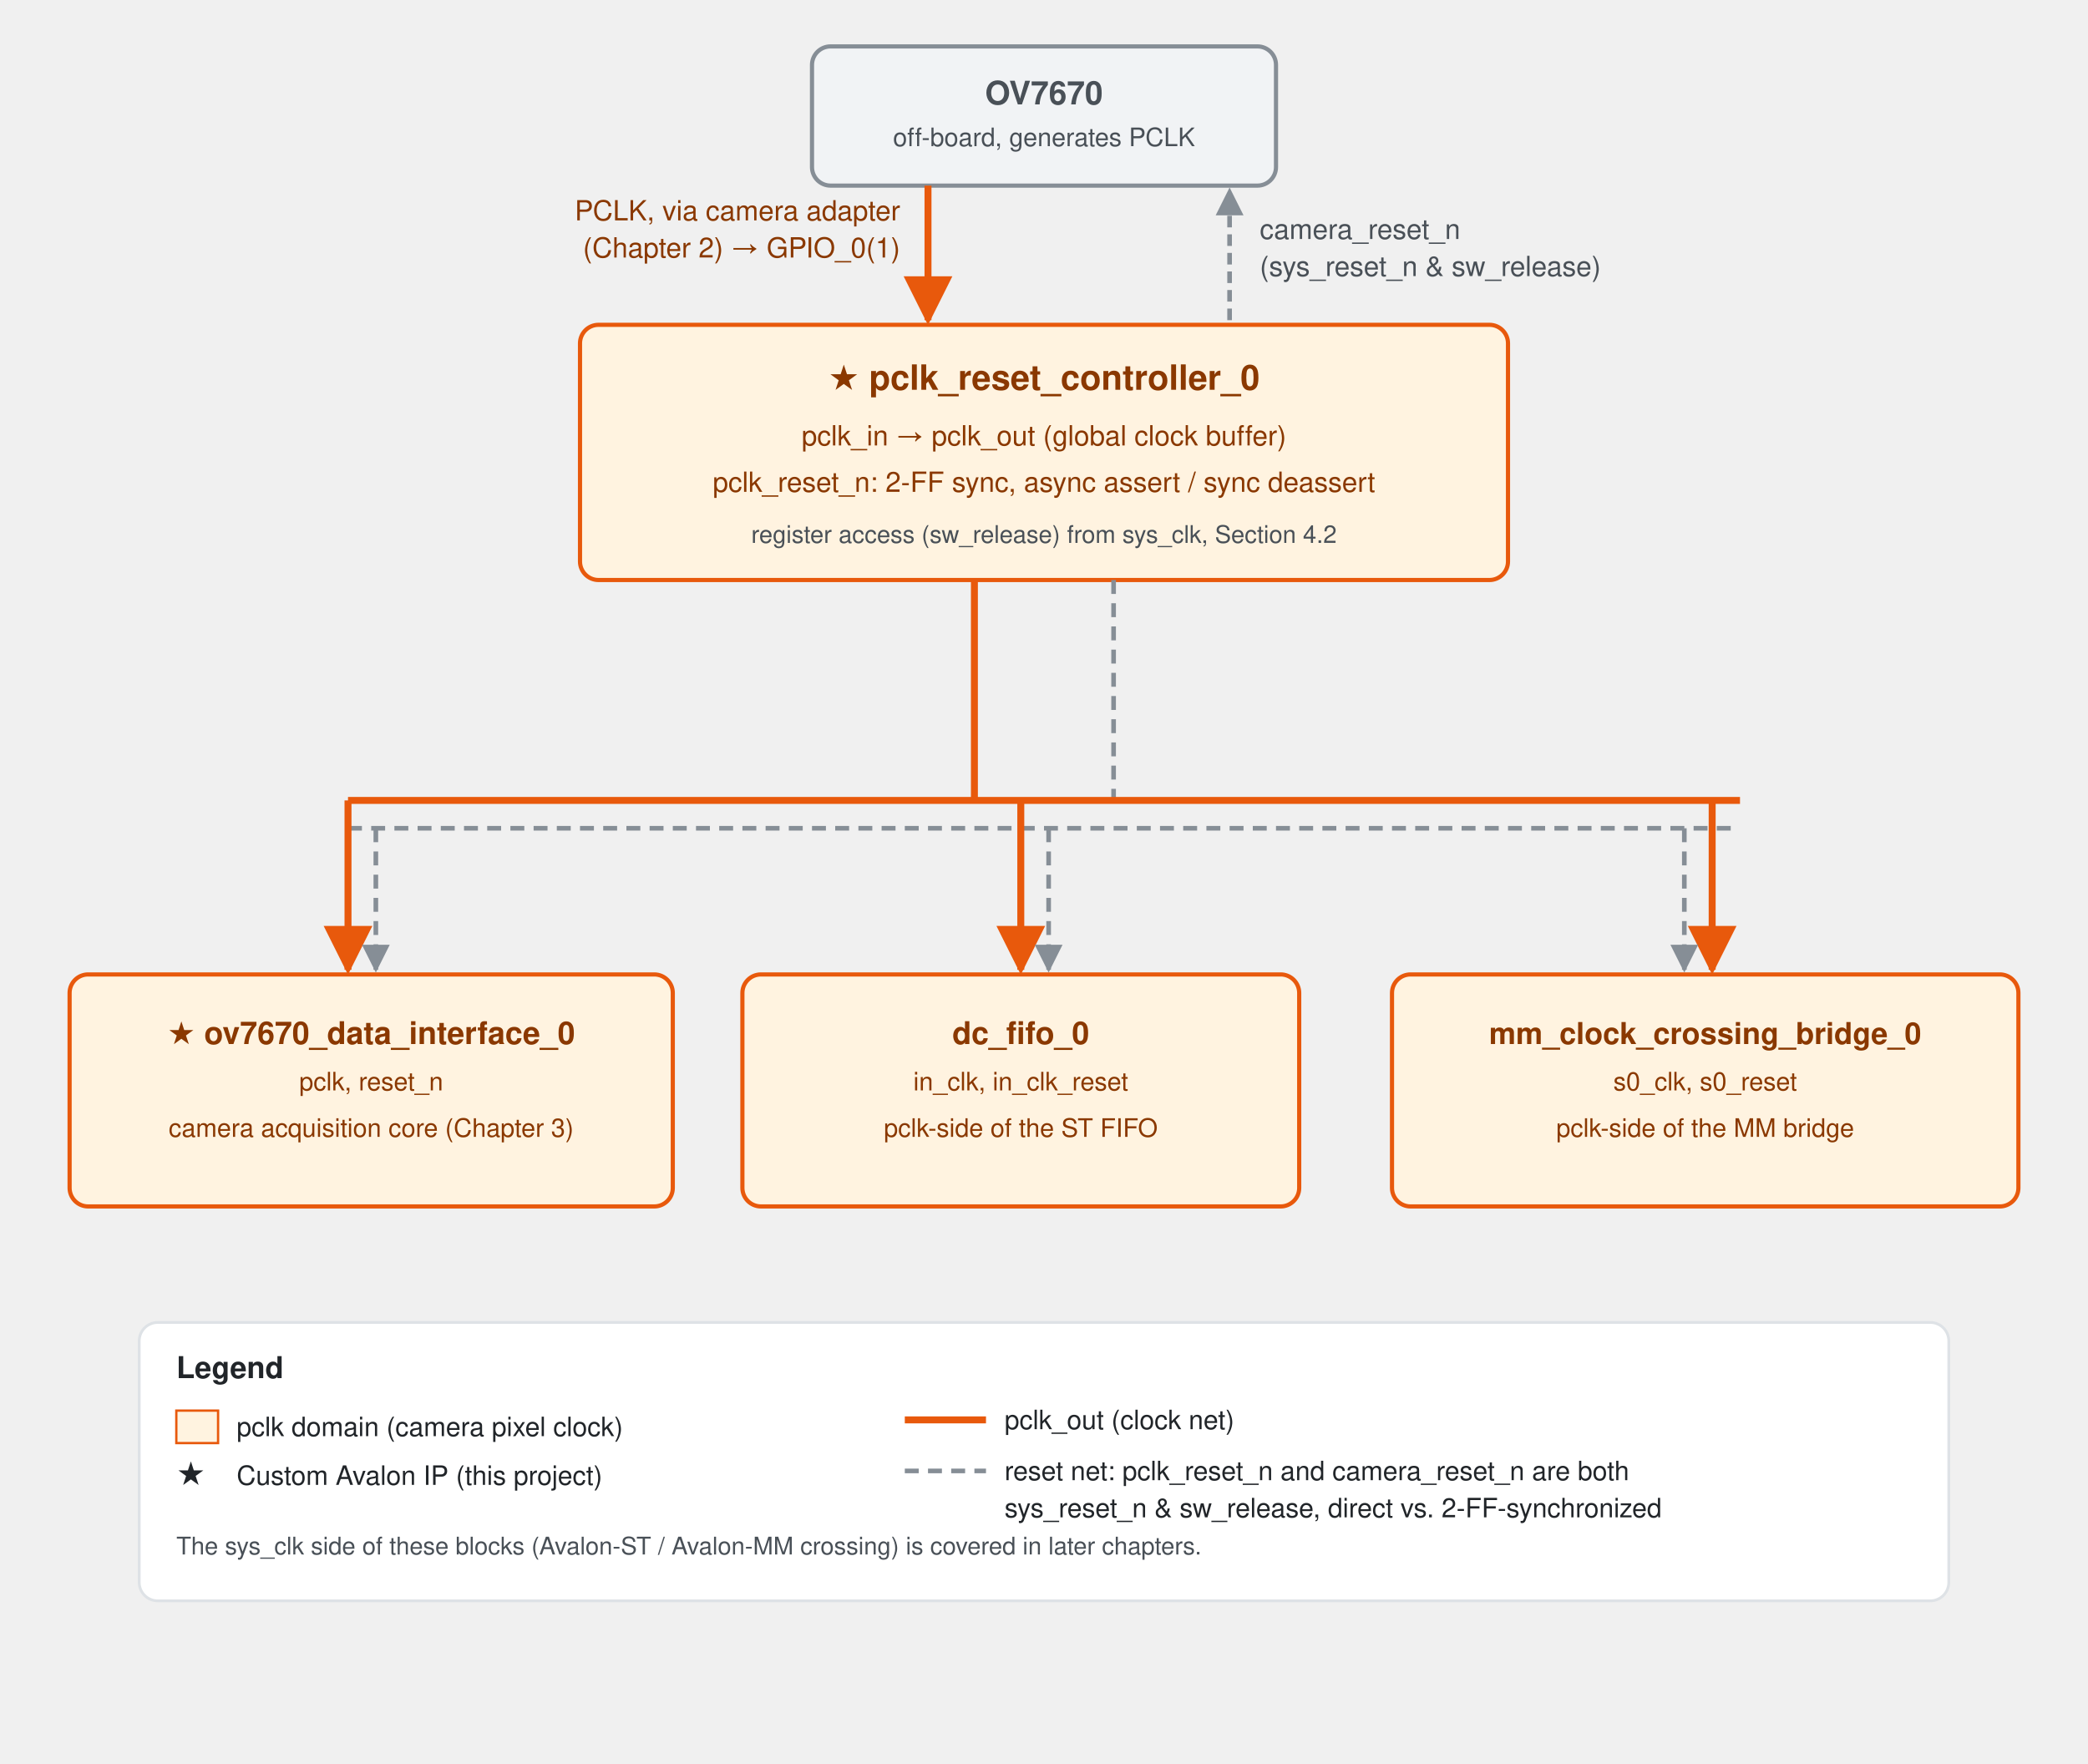
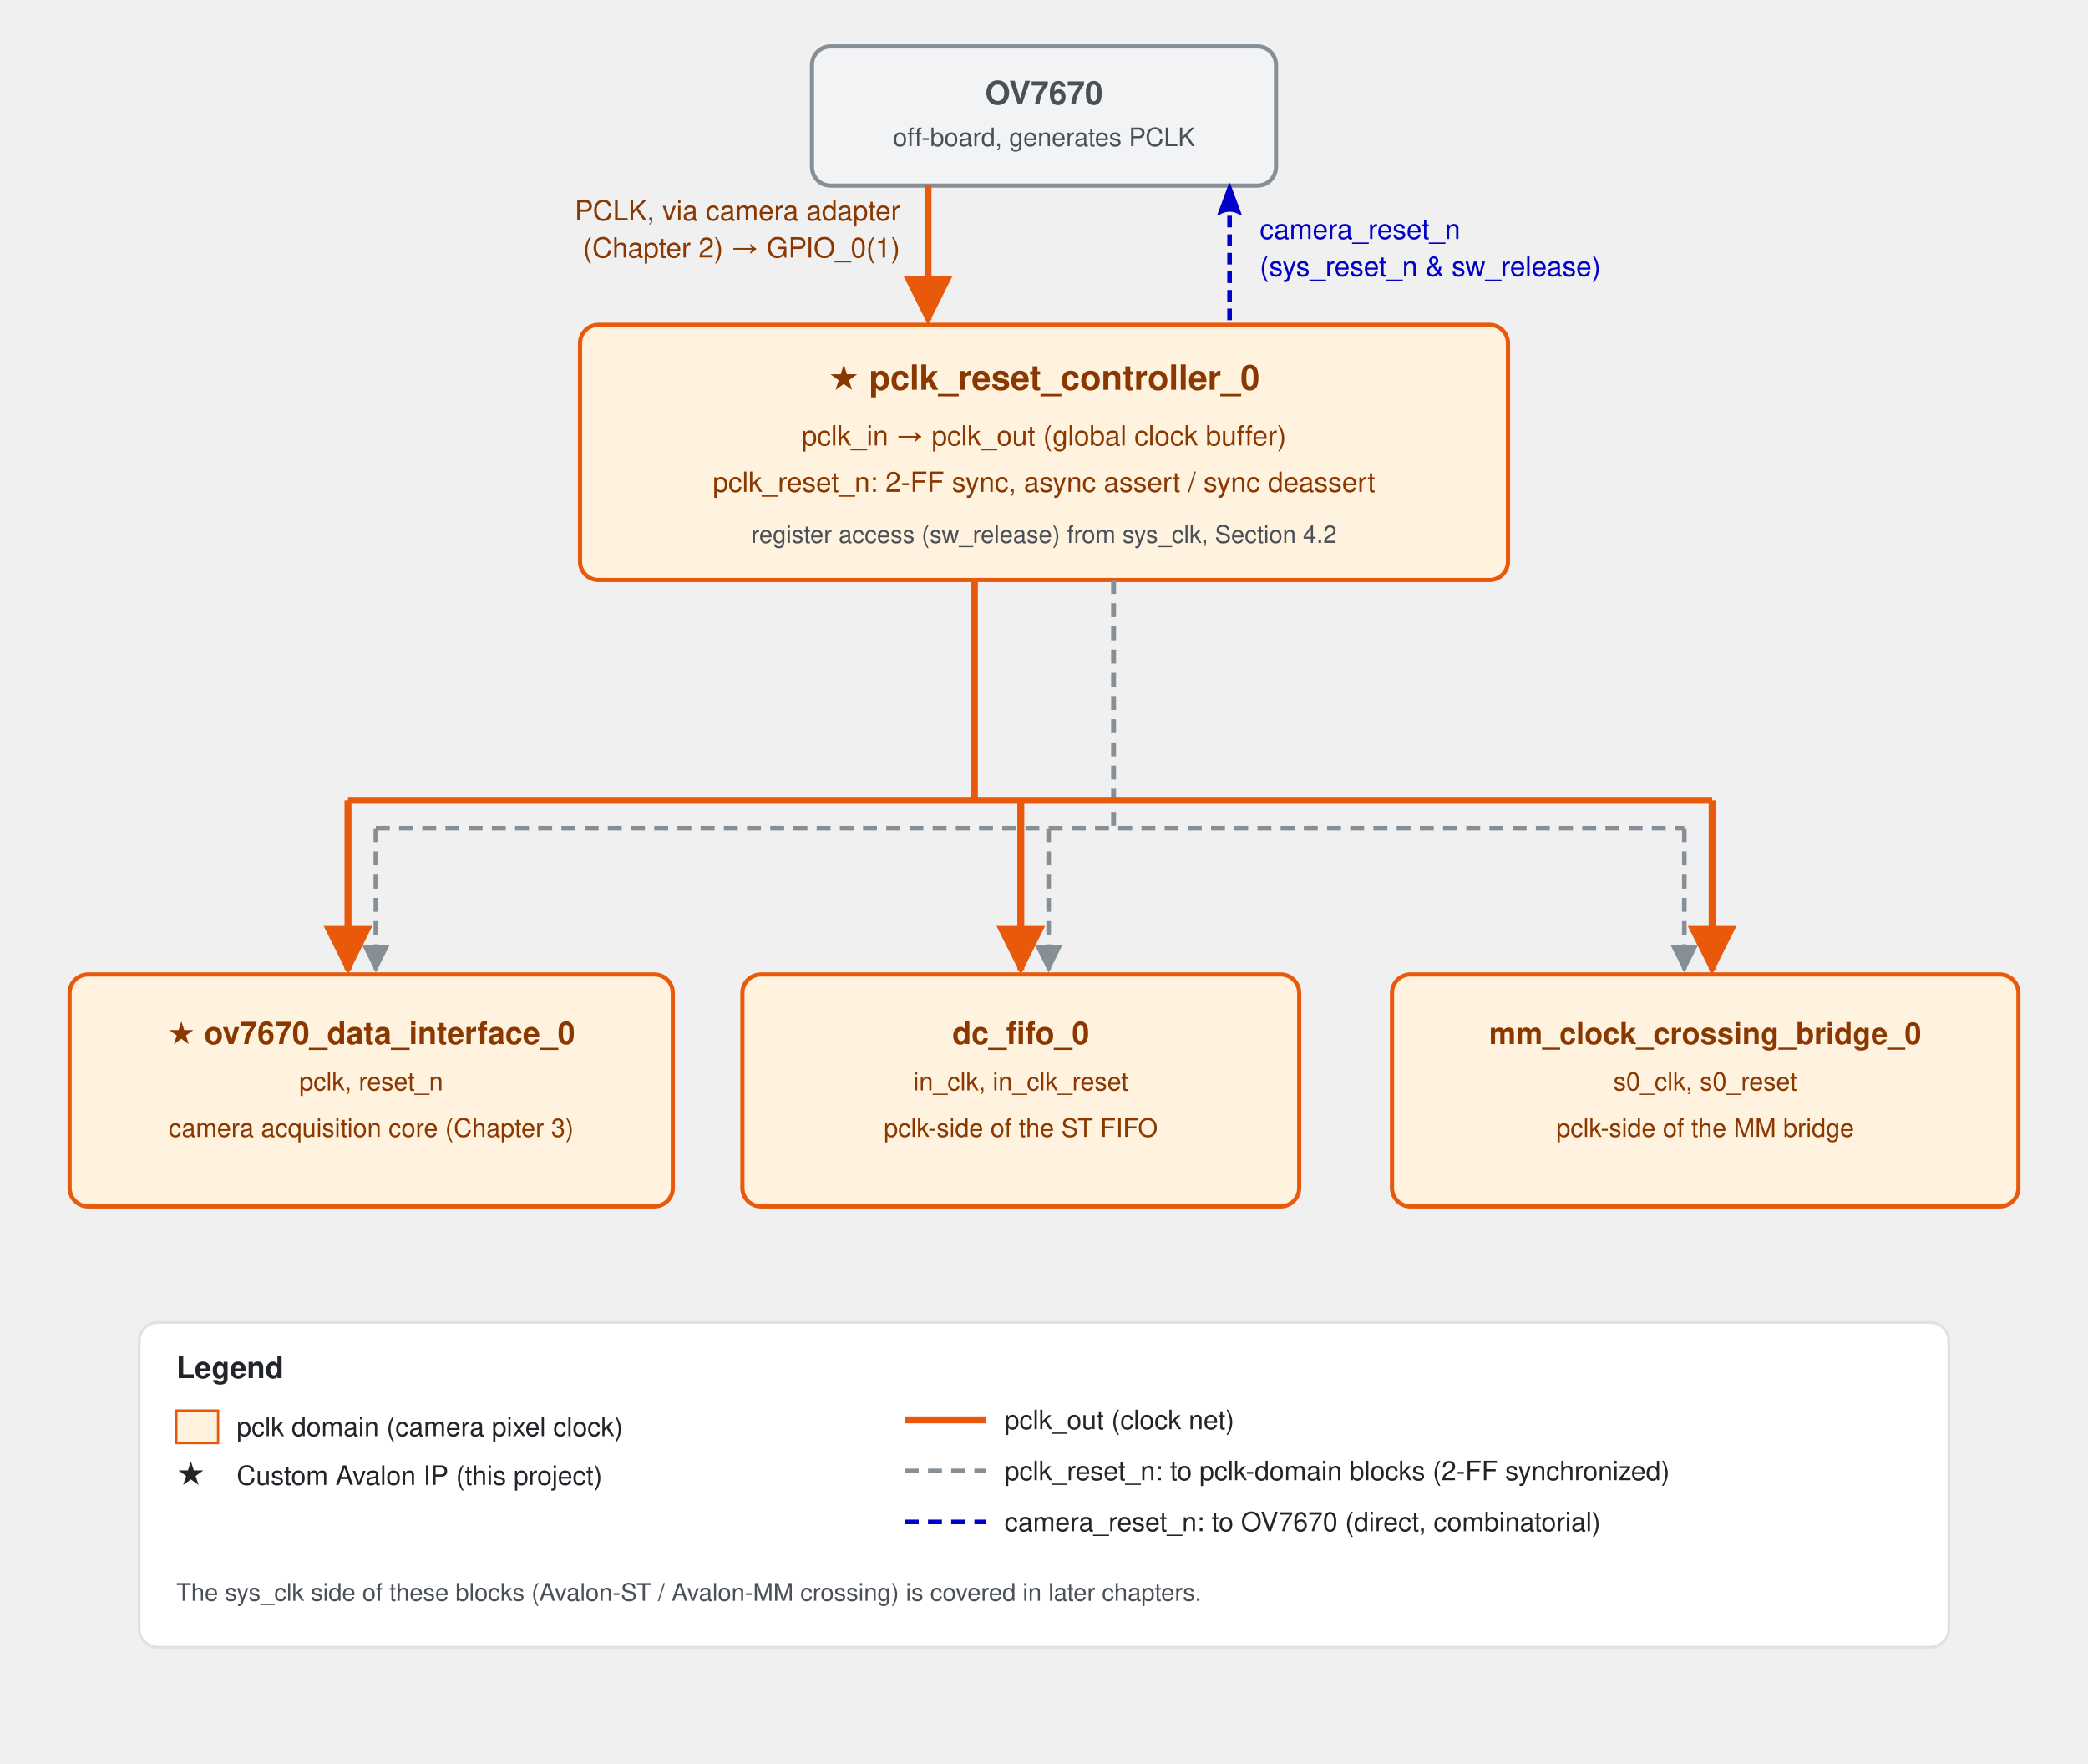
- <svg xmlns="http://www.w3.org/2000/svg" viewBox="0 0 900 760" font-family="Helvetica, Arial, sans-serif">
-   <defs>
+ <svg xmlns="http://www.w3.org/2000/svg" viewBox="0 0 900 760" font-family="Helvetica, Arial, sans-serif" version="1.1" id="svg111">
+   <defs id="defs11">
+     <marker style="overflow:visible;" id="Arrow2Mend" refX="0.0" refY="0.0" orient="auto">
+       <path transform="scale(0.6) rotate(180) translate(0,0)" d="M 8.719,4.034 L -2.207,0.016 L 8.719,-4.002 C 6.973,-1.63 6.983,1.616 8.719,4.034 z " style="stroke:context-stroke;fill-rule:evenodd;fill:context-stroke;stroke-width:0.625;stroke-linejoin:round;" id="path4407" />
+     </marker>
+     <marker style="overflow:visible" id="Arrow1Lstart" refX="0.0" refY="0.0" orient="auto">
+       <path transform="scale(0.8) translate(12.5,0)" style="fill-rule:evenodd;fill:context-stroke;stroke:context-stroke;stroke-width:1.0pt" d="M 0.0,0.0 L 5.0,-5.0 L -12.5,0.0 L 5.0,5.0 L 0.0,0.0 z " id="path4380" />
+     </marker>
    <marker id="arrowPclk" viewBox="0 0 10 10" refX="9" refY="5" markerWidth="7" markerHeight="7" orient="auto-start-reverse">
-       <path d="M0,0 L10,5 L0,10 z" fill="#e8590c" />
+       <path d="M0,0 L10,5 L0,10 z" fill="#e8590c" id="path2" />
    </marker>
    <marker id="arrowReset" viewBox="0 0 10 10" refX="9" refY="5" markerWidth="7" markerHeight="7" orient="auto-start-reverse">
-       <path d="M0,0 L10,5 L0,10 z" fill="#c92a2a" />
+       <path d="M0,0 L10,5 L0,10 z" fill="#c92a2a" id="path5" />
    </marker>
    <marker id="arrowGray" viewBox="0 0 10 10" refX="9" refY="5" markerWidth="6" markerHeight="6" orient="auto-start-reverse">
-       <path d="M0,0 L10,5 L0,10 z" fill="#868e96" />
+       <path d="M0,0 L10,5 L0,10 z" fill="#868e96" id="path8" />
    </marker>
  </defs>
-   <rect x="350" y="20" width="200" height="60" rx="8" fill="#f1f3f5" stroke="#868e96" stroke-width="1.8" />
-   <text x="450" y="45" font-size="14" font-weight="bold" fill="#495057" text-anchor="middle">OV7670</text>
-   <text x="450" y="63" font-size="11" fill="#495057" text-anchor="middle">off-board, generates PCLK</text>
-   <line x1="400" y1="80" x2="400" y2="138" stroke="#e8590c" stroke-width="3" marker-end="url(#arrowPclk)" />
-   <text x="388" y="95" font-size="12" fill="#8a3800" text-anchor="end">PCLK, via camera adapter</text>
-   <text x="388" y="111" font-size="12" fill="#8a3800" text-anchor="end">(Chapter 2) → GPIO_0(1)</text>
-   <line x1="530" y1="138" x2="530" y2="82" stroke="#868e96" stroke-width="2" stroke-dasharray="5 3" marker-end="url(#arrowGray)" />
-   <text x="543" y="103" font-size="12" fill="#495057">camera_reset_n</text>
-   <text x="543" y="119" font-size="12" fill="#495057">(sys_reset_n &amp; sw_release)</text>
-   <rect x="250" y="140" width="400" height="110" rx="8" fill="#fff3e0" stroke="#e8590c" stroke-width="1.8" />
-   <text x="450" y="168" font-size="15" font-weight="bold" fill="#8a3800" text-anchor="middle">★ pclk_reset_controller_0</text>
-   <text x="450" y="192" font-size="12" fill="#8a3800" text-anchor="middle">pclk_in → pclk_out (global clock buffer)</text>
-   <text x="450" y="212" font-size="12" fill="#8a3800" text-anchor="middle">pclk_reset_n: 2-FF sync, async assert / sync deassert</text>
-   <text x="450" y="234" font-size="10.5" fill="#495057" text-anchor="middle">register access (sw_release) from sys_clk, Section 4.2</text>
-   <line x1="420" y1="250" x2="420" y2="345" stroke="#e8590c" stroke-width="3" />
-   <line x1="480" y1="250" x2="480" y2="345" stroke="#868e96" stroke-width="2" stroke-dasharray="6 4" />
-   <line x1="150" y1="345" x2="750" y2="345" stroke="#e8590c" stroke-width="3" />
-   <line x1="150" y1="357" x2="750" y2="357" stroke="#868e96" stroke-width="2" stroke-dasharray="6 4" />
-   <line x1="150" y1="345" x2="150" y2="418" stroke="#e8590c" stroke-width="3" marker-end="url(#arrowPclk)" />
-   <line x1="162" y1="357" x2="162" y2="418" stroke="#868e96" stroke-width="2" stroke-dasharray="6 4" marker-end="url(#arrowGray)" />
-   <line x1="440" y1="345" x2="440" y2="418" stroke="#e8590c" stroke-width="3" marker-end="url(#arrowPclk)" />
-   <line x1="452" y1="357" x2="452" y2="418" stroke="#868e96" stroke-width="2" stroke-dasharray="6 4" marker-end="url(#arrowGray)" />
-   <line x1="738" y1="345" x2="738" y2="418" stroke="#e8590c" stroke-width="3" marker-end="url(#arrowPclk)" />
-   <line x1="726" y1="357" x2="726" y2="418" stroke="#868e96" stroke-width="2" stroke-dasharray="6 4" marker-end="url(#arrowGray)" />
-   <rect x="30" y="420" width="260" height="100" rx="8" fill="#fff3e0" stroke="#e8590c" stroke-width="1.8" />
-   <text x="160" y="450" font-size="13.5" font-weight="bold" fill="#8a3800" text-anchor="middle">★ ov7670_data_interface_0</text>
-   <text x="160" y="470" font-size="11" fill="#8a3800" text-anchor="middle">pclk, reset_n</text>
-   <text x="160" y="490" font-size="11" fill="#8a3800" text-anchor="middle">camera acquisition core (Chapter 3)</text>
-   <rect x="320" y="420" width="240" height="100" rx="8" fill="#fff3e0" stroke="#e8590c" stroke-width="1.8" />
-   <text x="440" y="450" font-size="13.5" font-weight="bold" fill="#8a3800" text-anchor="middle">dc_fifo_0</text>
-   <text x="440" y="470" font-size="11" fill="#8a3800" text-anchor="middle">in_clk, in_clk_reset</text>
-   <text x="440" y="490" font-size="11" fill="#8a3800" text-anchor="middle">pclk-side of the ST FIFO</text>
-   <rect x="600" y="420" width="270" height="100" rx="8" fill="#fff3e0" stroke="#e8590c" stroke-width="1.8" />
-   <text x="735" y="450" font-size="13" font-weight="bold" fill="#8a3800" text-anchor="middle">mm_clock_crossing_bridge_0</text>
-   <text x="735" y="470" font-size="11" fill="#8a3800" text-anchor="middle">s0_clk, s0_reset</text>
-   <text x="735" y="490" font-size="11" fill="#8a3800" text-anchor="middle">pclk-side of the MM bridge</text>
-   <g transform="translate(60,570)">
-     <rect x="0" y="0" width="780" height="120" rx="8" fill="#ffffff" stroke="#dee2e6" stroke-width="1.2" />
-     <text x="16" y="24" font-size="13" font-weight="bold" fill="#212529">Legend</text>
-     <rect x="16" y="38" width="18" height="14" fill="#fff3e0" stroke="#e8590c" />
-     <text x="42" y="49" font-size="11.5" fill="#212529">pclk domain (camera pixel clock)</text>
-     <text x="16" y="70" font-size="14" fill="#212529">★</text>
-     <text x="42" y="70" font-size="11.5" fill="#212529">Custom Avalon IP (this project)</text>
-     <line x1="330" y1="42" x2="365" y2="42" stroke="#e8590c" stroke-width="3" />
-     <text x="373" y="46" font-size="11.5" fill="#212529">pclk_out (clock net)</text>
-     <line x1="330" y1="64" x2="365" y2="64" stroke="#868e96" stroke-width="2" stroke-dasharray="6 4" />
-     <text x="373" y="68" font-size="11.5" fill="#212529">reset net: pclk_reset_n and camera_reset_n are both</text>
-     <text x="373" y="84" font-size="11.5" fill="#212529">sys_reset_n &amp; sw_release, direct vs. 2-FF-synchronized</text>
-     <text x="16" y="100" font-size="10.5" fill="#495057">The sys_clk side of these blocks (Avalon-ST / Avalon-MM crossing) is covered in later chapters.</text>
+   <rect x="350" y="20" width="200" height="60" rx="8" fill="#f1f3f5" stroke="#868e96" stroke-width="1.8" id="rect13" />
+   <text x="450" y="45" font-size="14" font-weight="bold" fill="#495057" text-anchor="middle" id="text15">OV7670</text>
+   <text x="450" y="63" font-size="11" fill="#495057" text-anchor="middle" id="text17">off-board, generates PCLK</text>
+   <line x1="400" y1="80" x2="400" y2="138" stroke="#e8590c" stroke-width="3" marker-end="url(#arrowPclk)" id="line19" />
+   <text x="388" y="95" font-size="12" fill="#8a3800" text-anchor="end" id="text21">PCLK, via camera adapter</text>
+   <text x="388" y="111" font-size="12" fill="#8a3800" text-anchor="end" id="text23">(Chapter 2) → GPIO_0(1)</text>
+   <line x1="530" y1="138" x2="530" y2="82" stroke="#868e96" stroke-width="2" stroke-dasharray="5 3" marker-end="url(#arrowGray)" id="line25" style="stroke:#0000c8;stroke-opacity:1;fill:none;fill-opacity:1;marker-end:url(#Arrow2Mend)" />
+   <text x="543" y="103" font-size="12" fill="#495057" id="text27" style="fill:#0000c8;fill-opacity:1">camera_reset_n</text>
+   <text x="543" y="119" font-size="12" fill="#495057" id="text29" style="fill:#0000c8;fill-opacity:1">(sys_reset_n &amp; sw_release)</text>
+   <rect x="250" y="140" width="400" height="110" rx="8" fill="#fff3e0" stroke="#e8590c" stroke-width="1.8" id="rect31" />
+   <text x="450" y="168" font-size="15" font-weight="bold" fill="#8a3800" text-anchor="middle" id="text33">★ pclk_reset_controller_0</text>
+   <text x="450" y="192" font-size="12" fill="#8a3800" text-anchor="middle" id="text35">pclk_in → pclk_out (global clock buffer)</text>
+   <text x="450" y="212" font-size="12" fill="#8a3800" text-anchor="middle" id="text37">pclk_reset_n: 2-FF sync, async assert / sync deassert</text>
+   <text x="450" y="234" font-size="10.5" fill="#495057" text-anchor="middle" id="text39">register access (sw_release) from sys_clk, Section 4.2</text>
+   <line x1="420" y1="250" x2="420" y2="345" stroke="#e8590c" stroke-width="3" id="line41" />
+   <line x1="480" y1="250" x2="480" y2="356.732" stroke="#868e96" stroke-width="2.12" stroke-dasharray="6, 4" id="line43" />
+   <line x1="150" y1="345" x2="738" y2="345" stroke="#e8590c" stroke-width="2.97" id="line45" />
+   <line x1="162" y1="357" x2="726" y2="357" stroke="#868e96" stroke-width="1.939" stroke-dasharray="6, 4" id="line47" />
+   <line x1="150" y1="345" x2="150" y2="418" stroke="#e8590c" stroke-width="3" marker-end="url(#arrowPclk)" id="line49" />
+   <line x1="162" y1="357" x2="162" y2="418" stroke="#868e96" stroke-width="2" stroke-dasharray="6 4" marker-end="url(#arrowGray)" id="line51" />
+   <line x1="440" y1="345" x2="440" y2="418" stroke="#e8590c" stroke-width="3" marker-end="url(#arrowPclk)" id="line53" />
+   <line x1="452" y1="357" x2="452" y2="418" stroke="#868e96" stroke-width="2" stroke-dasharray="6 4" marker-end="url(#arrowGray)" id="line55" />
+   <line x1="738" y1="345" x2="738" y2="418" stroke="#e8590c" stroke-width="3" marker-end="url(#arrowPclk)" id="line57" />
+   <line x1="726" y1="357" x2="726" y2="418" stroke="#868e96" stroke-width="2" stroke-dasharray="6 4" marker-end="url(#arrowGray)" id="line59" />
+   <rect x="30" y="420" width="260" height="100" rx="8" fill="#fff3e0" stroke="#e8590c" stroke-width="1.8" id="rect61" />
+   <text x="160" y="450" font-size="13.5" font-weight="bold" fill="#8a3800" text-anchor="middle" id="text63">★ ov7670_data_interface_0</text>
+   <text x="160" y="470" font-size="11" fill="#8a3800" text-anchor="middle" id="text65">pclk, reset_n</text>
+   <text x="160" y="490" font-size="11" fill="#8a3800" text-anchor="middle" id="text67">camera acquisition core (Chapter 3)</text>
+   <rect x="320" y="420" width="240" height="100" rx="8" fill="#fff3e0" stroke="#e8590c" stroke-width="1.8" id="rect69" />
+   <text x="440" y="450" font-size="13.5" font-weight="bold" fill="#8a3800" text-anchor="middle" id="text71">dc_fifo_0</text>
+   <text x="440" y="470" font-size="11" fill="#8a3800" text-anchor="middle" id="text73">in_clk, in_clk_reset</text>
+   <text x="440" y="490" font-size="11" fill="#8a3800" text-anchor="middle" id="text75">pclk-side of the ST FIFO</text>
+   <rect x="600" y="420" width="270" height="100" rx="8" fill="#fff3e0" stroke="#e8590c" stroke-width="1.8" id="rect77" />
+   <text x="735" y="450" font-size="13" font-weight="bold" fill="#8a3800" text-anchor="middle" id="text79">mm_clock_crossing_bridge_0</text>
+   <text x="735" y="470" font-size="11" fill="#8a3800" text-anchor="middle" id="text81">s0_clk, s0_reset</text>
+   <text x="735" y="490" font-size="11" fill="#8a3800" text-anchor="middle" id="text83">pclk-side of the MM bridge</text>
+   <g transform="translate(60,570)" id="g109">
+     <rect x="0" y="0" width="780" height="140" rx="8" fill="#ffffff" stroke="#dee2e6" stroke-width="1.2" id="rect85" />
+     <text x="16" y="24" font-size="13" font-weight="bold" fill="#212529" id="text87">Legend</text>
+     <rect x="16" y="38" width="18" height="14" fill="#fff3e0" stroke="#e8590c" id="rect89" />
+     <text x="42" y="49" font-size="11.5" fill="#212529" id="text91">pclk domain (camera pixel clock)</text>
+     <text x="16" y="70" font-size="14" fill="#212529" id="text93">★</text>
+     <text x="42" y="70" font-size="11.5" fill="#212529" id="text95">Custom Avalon IP (this project)</text>
+     <line x1="330" y1="42" x2="365" y2="42" stroke="#e8590c" stroke-width="3" id="line97" />
+     <text x="373" y="46" font-size="11.5" fill="#212529" id="text99">pclk_out (clock net)</text>
+     <line x1="330" y1="64" x2="365" y2="64" stroke="#868e96" stroke-width="2" stroke-dasharray="6 4" id="line101" />
+     <text x="373" y="68" font-size="11.5" fill="#212529" id="text103">pclk_reset_n: to pclk-domain blocks (2-FF synchronized)</text>
+     <line x1="330" y1="86" x2="365" y2="86" stroke="#0000c8" stroke-width="2" stroke-dasharray="6 4" id="line102" />
+     <text x="373" y="90" font-size="11.5" fill="#212529" id="text105">camera_reset_n: to OV7670 (direct, combinatorial)</text>
+     <text x="16" y="120" font-size="10.5" fill="#495057" id="text107">The sys_clk side of these blocks (Avalon-ST / Avalon-MM crossing) is covered in later chapters.</text>
  </g>
</svg>
